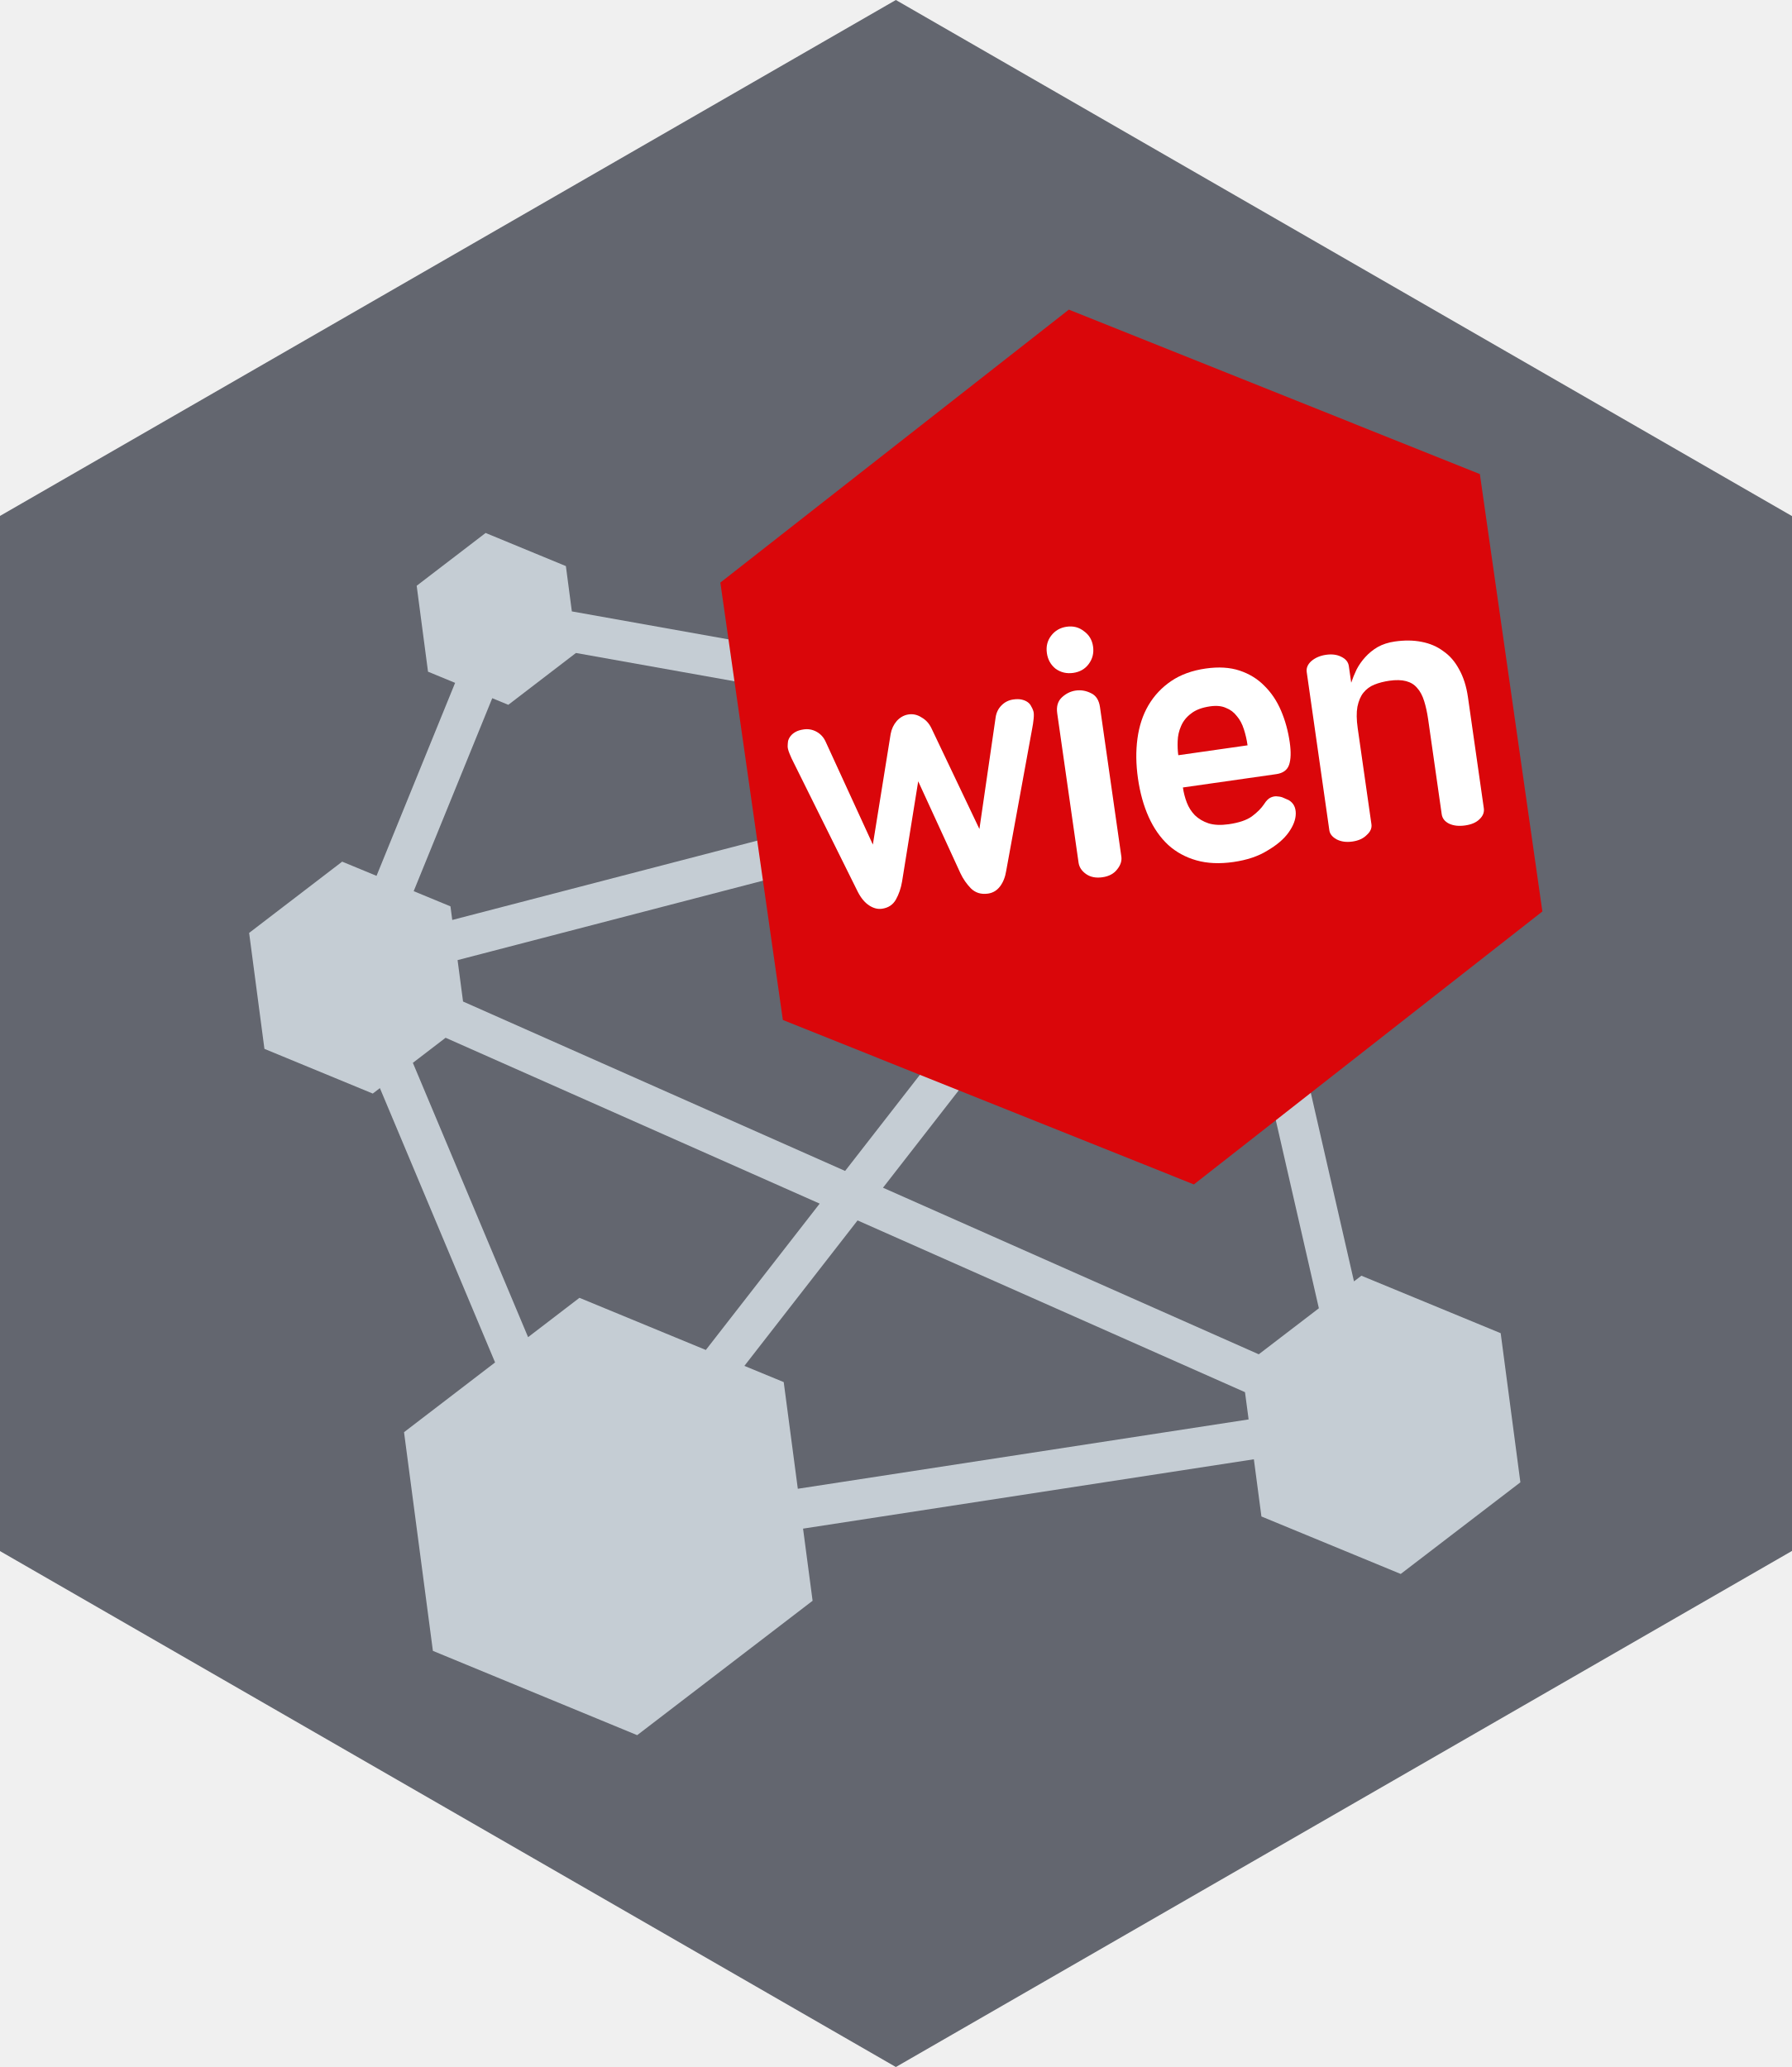
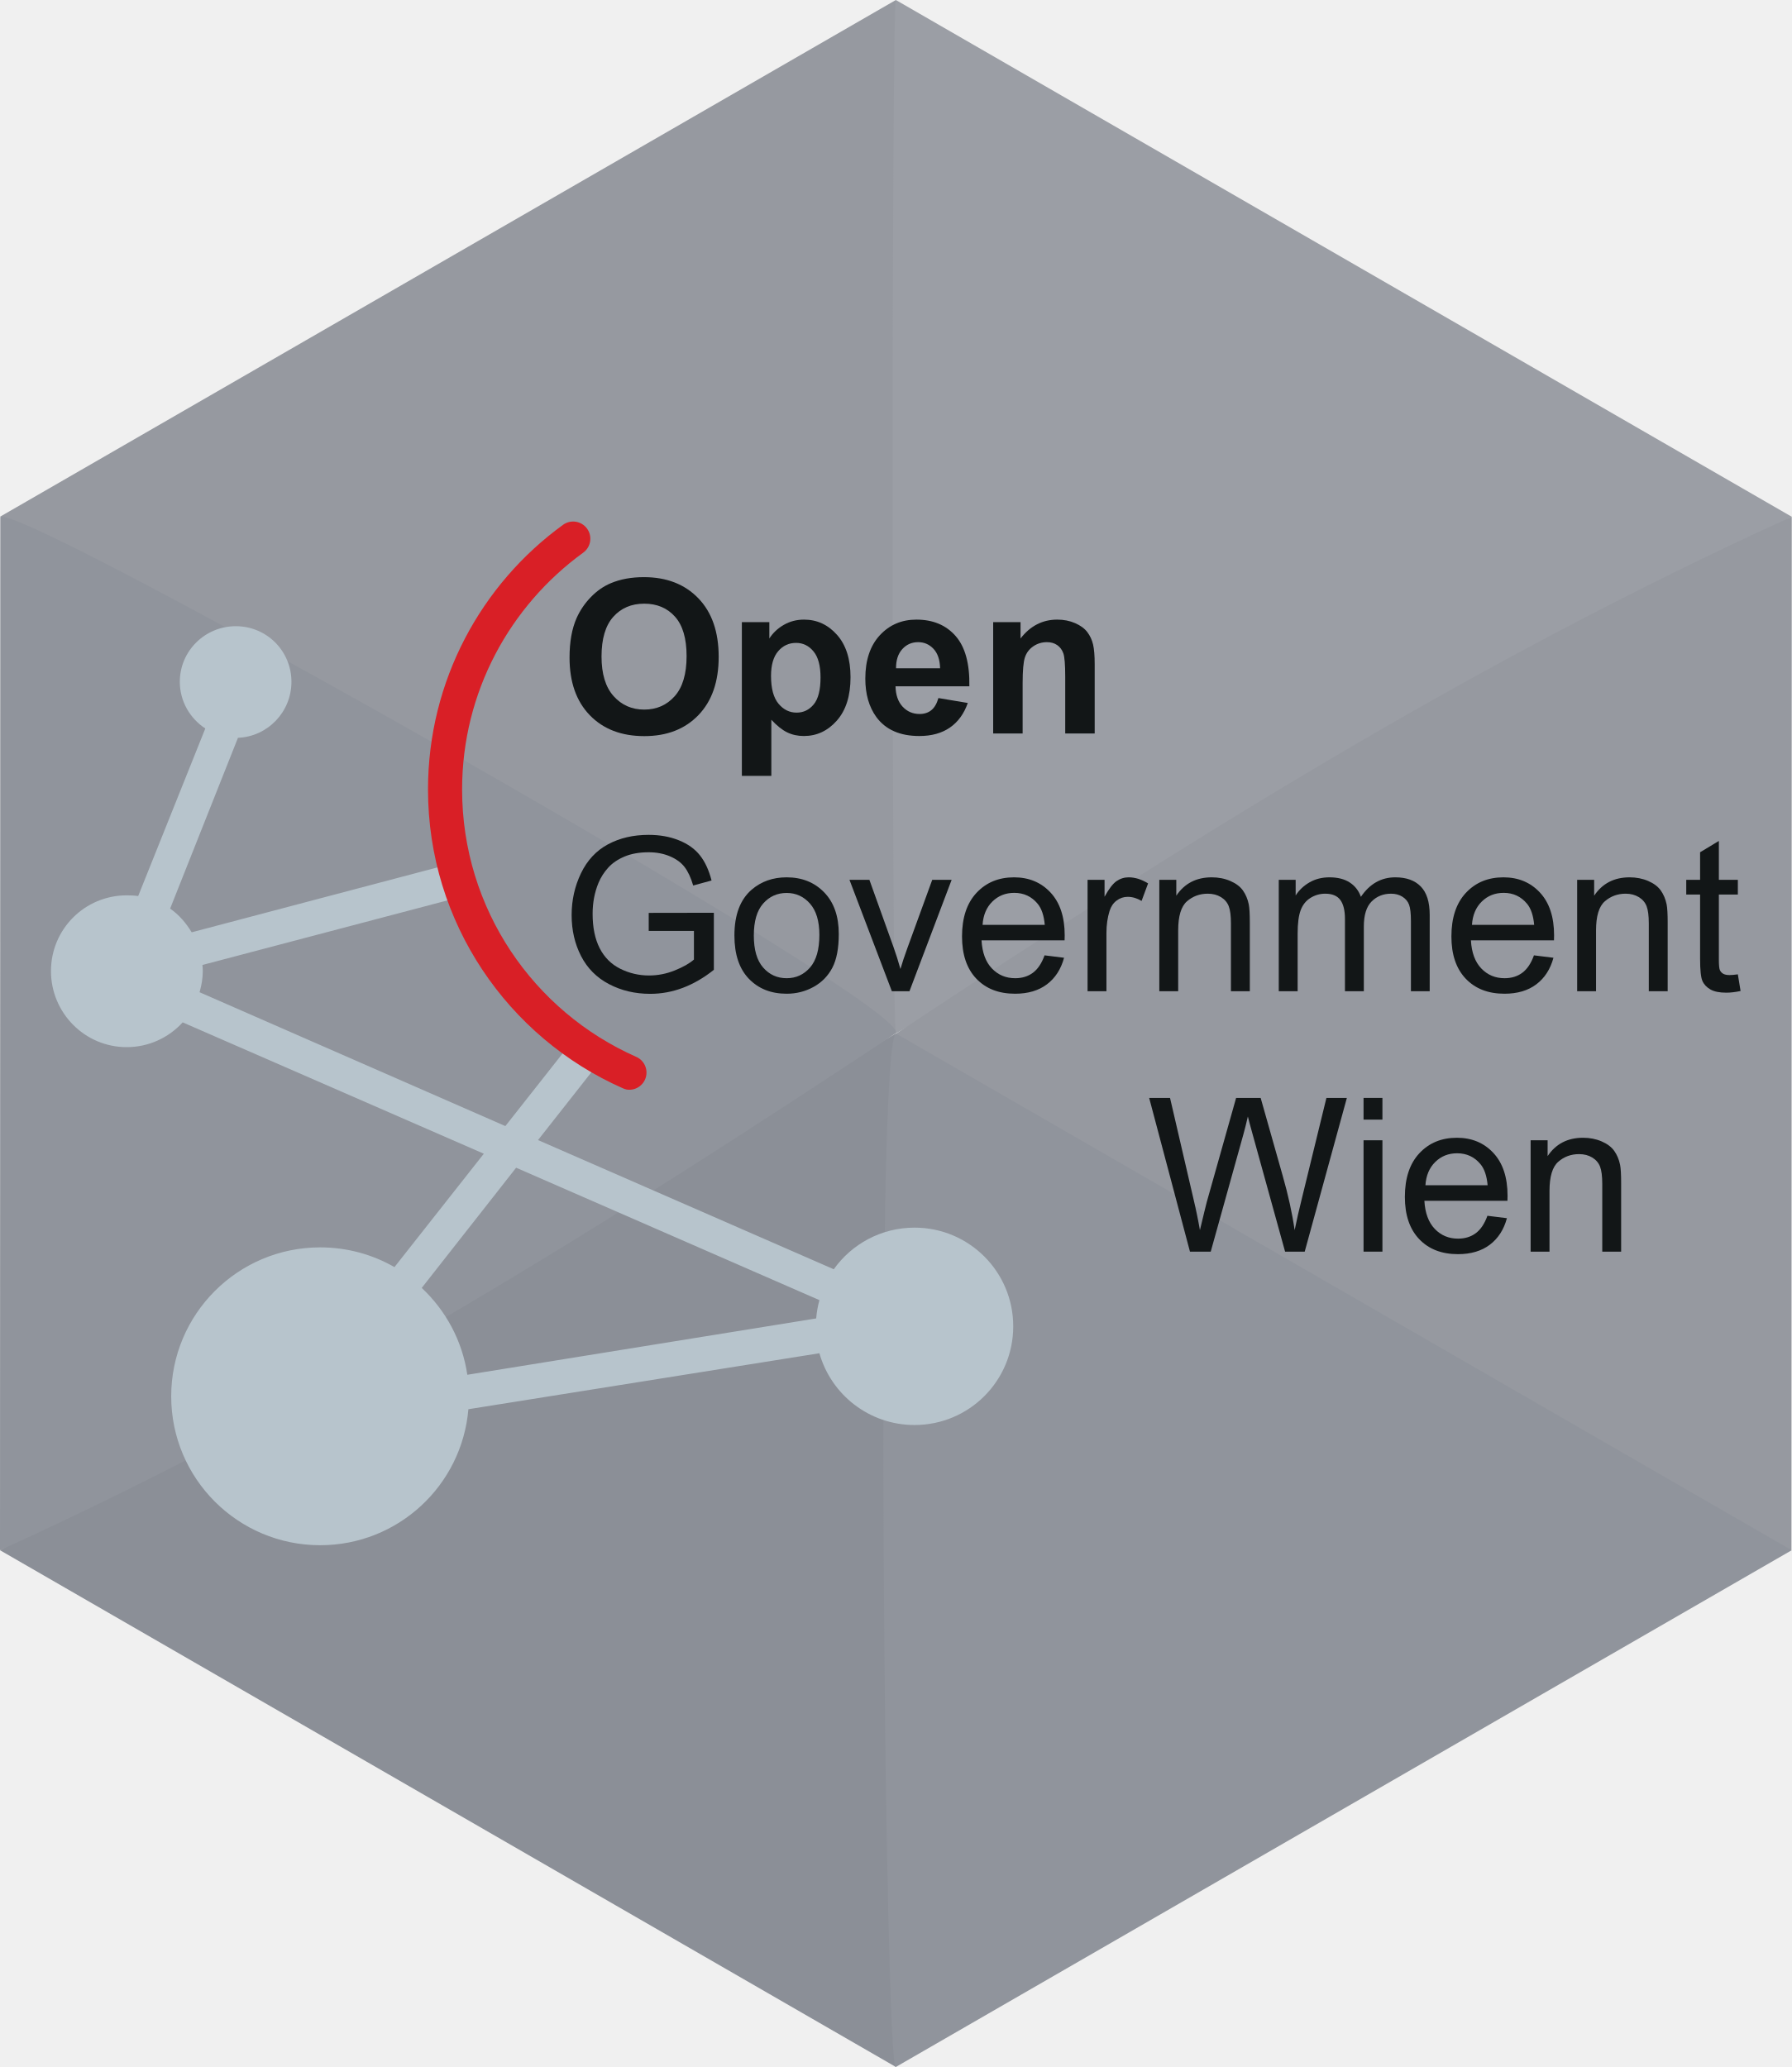
<svg xmlns="http://www.w3.org/2000/svg" id="svg2" version="1.1" width="156" height="180" xml:space="preserve">
  <defs id="defs6">
    <clipPath clipPathUnits="userSpaceOnUse" id="clipPath24">
      <path d="m 0,198.425 198.425,0 L 198.425,0 0,0 0,198.425 z" id="path26" />
    </clipPath>
    <clipPath id="clipPath24-6" clipPathUnits="userSpaceOnUse">
      <path id="path26-8" d="m 19.842,82.579 411.315,0 0,324.902 -411.315,0 0,-324.902 z" />
    </clipPath>
+     <clipPath id="clipPath48" clipPathUnits="userSpaceOnUse">
+       <path id="path50" d="m 0.06,253.555 418.386,0 0,-253.555 -418.386,0 0,253.555 z" />
+     </clipPath>
+     <clipPath clipPathUnits="userSpaceOnUse" id="clipPath24-67">
+       <path d="m 0,198.425 198.425,0 L 198.425,0 0,0 0,198.425 z" id="path26-9" />
+     </clipPath>
+     <clipPath clipPathUnits="userSpaceOnUse" id="clipPath24-6-1">
+       <path d="m 19.842,82.579 411.315,0 0,324.902 -411.315,0 0,-324.902 z" id="path26-8-2" />
+     </clipPath>
+     <clipPath id="clipPath24-1" clipPathUnits="userSpaceOnUse">
+       <path id="path26-3" d="m 0,198.425 198.425,0 L 198.425,0 0,0 0,198.425 z" />
+     </clipPath>
+     <clipPath id="clipPath24-9" clipPathUnits="userSpaceOnUse">
+       <path id="path26-1" d="m 0,198.425 198.425,0 L 198.425,0 0,0 0,198.425 z" />
+     </clipPath>
+     <clipPath id="clipPath24-17" clipPathUnits="userSpaceOnUse">
+       <path id="path26-4" d="m 0,198.425 198.425,0 L 198.425,0 0,0 0,198.425 z" />
+     </clipPath>
  </defs>
  <g id="g10" transform="matrix(1.25,0,0,-1.25,0,180)">
-     <g id="g4189">
-       <path d="m 124.9,35.999 -62.5,-36 -62.5,36 0,72.001 62.5,36 62.5,-36 0,-72.001 z" style="fill:#63666f;fill-opacity:1;fill-rule:nonzero;stroke:none" id="path14" />
-       <g id="g4179">
-         <path style="fill:#c5cdd4;fill-opacity:1;fill-rule:nonzero;stroke:none" d="M 42.281 46.412 L 36.279 51.01 L 37.266 58.492 L 39.625 59.465 L 32.783 76.271 L 29.791 75.035 L 21.691 81.24 L 23.023 91.338 L 32.455 95.23 L 33.076 94.756 L 43.105 118.645 L 35.178 124.719 L 37.691 143.762 L 55.477 151.102 L 70.75 139.4 L 69.92 133.117 L 109.17 127.078 L 109.828 132.059 L 121.957 137.064 L 132.375 129.084 L 130.66 116.098 L 118.531 111.092 L 117.887 111.586 L 107.119 64.562 A 1.75 1.75 0 0 0 105.721 63.232 L 49.789 53.242 L 49.27 49.297 L 42.281 46.412 z M 50.146 56.863 L 96.756 65.186 L 39.377 80.113 L 39.221 78.928 L 36.018 77.605 L 42.859 60.801 L 44.256 61.377 L 50.146 56.863 z M 100.043 67.945 L 73.582 101.969 L 40.316 87.215 L 39.84 83.609 L 100.043 67.945 z M 104.344 68.121 L 114.83 113.928 L 109.596 117.936 L 76.879 103.43 L 104.344 68.121 z M 38.797 90.371 L 71.367 104.814 L 61.455 117.559 L 50.451 113.018 L 45.979 116.443 L 35.947 92.555 L 38.797 90.371 z M 74.666 106.277 L 108.398 121.234 L 108.713 123.607 L 69.463 129.646 L 68.236 120.357 L 64.812 118.945 L 74.666 106.277 z " transform="matrix(0.8,0,0,-0.8,0,144)" id="path4166" />
-         <g id="g4158" transform="matrix(0.4232247,0.06047055,-0.06047055,0.4232247,56.74833,57.71168)">
-           <path id="path4143" style="fill:#da060a;fill-opacity:1;fill-rule:nonzero;stroke:none" d="M 124.9,36 62.4,-4.995e-4 -0.1,36 l 0,72.001 62.5,36 62.5,-36 0,-72.001 z" />
-           <g id="text4145" style="font-style:normal;font-weight:normal;font-size:32px;line-height:125%;font-family:sans-serif;letter-spacing:0px;word-spacing:0px;fill:#ffffff;fill-opacity:1;stroke:none;stroke-width:1px;stroke-linecap:butt;stroke-linejoin:miter;stroke-opacity:1" transform="matrix(1.746159,0,0,-1.746159,40.94101,-15.27385)">
-             <path id="path4150" style="font-style:normal;font-variant:normal;font-weight:normal;font-stretch:normal;font-family:'Yuanti SC';-inkscape-font-specification:'Yuanti SC'" d="m -12.876,-44.38 3.104,-9.984 q 0.224,-0.672 0.736,-1.12 0.544,-0.448 1.184,-0.448 0.64,0 1.152,0.448 0.544,0.416 0.768,1.12 l 3.104,9.952 2.976,-10.112 q 0.192,-0.64 0.704,-1.024 0.512,-0.384 1.152,-0.384 0.48,0 0.8,0.128 0.32,0.128 0.512,0.32 0.192,0.192 0.256,0.416 0.096,0.224 0.128,0.416 0.064,0.256 -0.064,0.768 -0.128,0.512 -0.256,0.864 l -4.288,12.832 q -0.256,0.832 -0.768,1.344 -0.512,0.512 -1.216,0.512 -0.96,0 -1.504,-0.704 -0.512,-0.704 -0.768,-1.536 l -2.688,-9.056 -2.816,9.056 q -0.288,0.896 -0.8,1.568 -0.512,0.672 -1.408,0.672 -0.608,0 -1.152,-0.48 -0.544,-0.48 -0.864,-1.408 l -4.224,-12.8 q -0.128,-0.352 -0.256,-0.864 -0.128,-0.512 -0.064,-0.768 0.032,-0.192 0.096,-0.416 0.096,-0.224 0.288,-0.416 0.192,-0.192 0.512,-0.32 0.32,-0.128 0.8,-0.128 0.64,0 1.152,0.384 0.512,0.384 0.704,1.024 l 3.008,10.144 z" />
-             <path id="path4152" style="font-style:normal;font-variant:normal;font-weight:normal;font-stretch:normal;font-family:'Yuanti SC';-inkscape-font-specification:'Yuanti SC'" d="m 9.918,-39.996 q 0,0.608 -0.544,1.12 -0.544,0.544 -1.472,0.544 -0.928,0 -1.472,-0.512 -0.544,-0.512 -0.544,-1.152 l 0,-14.08 q 0,-0.96 0.64,-1.408 0.64,-0.448 1.376,-0.448 0.736,0 1.376,0.448 0.64,0.416 0.64,1.408 l 0,14.08 z m -4.192,-19.776 q 0,-0.928 0.608,-1.536 0.64,-0.64 1.568,-0.64 0.928,0 1.536,0.64 0.64,0.608 0.64,1.536 0,0.928 -0.64,1.568 -0.608,0.608 -1.536,0.608 -0.928,0 -1.568,-0.608 -0.608,-0.64 -0.608,-1.568 z" />
-             <path id="path4154" style="font-style:normal;font-variant:normal;font-weight:normal;font-stretch:normal;font-family:'Yuanti SC';-inkscape-font-specification:'Yuanti SC'" d="m 23.044,-48.604 q 0,-0.8 -0.128,-1.536 -0.128,-0.768 -0.48,-1.312 -0.32,-0.576 -0.896,-0.896 -0.544,-0.352 -1.44,-0.352 -1.152,0 -1.856,0.416 -0.704,0.384 -1.088,1.024 -0.384,0.608 -0.512,1.344 -0.128,0.704 -0.128,1.312 l 6.528,0 z m -2.848,10.592 q -1.952,0 -3.392,-0.64 -1.44,-0.64 -2.4,-1.792 -0.96,-1.184 -1.44,-2.848 -0.48,-1.664 -0.48,-3.712 0,-1.984 0.48,-3.68 0.48,-1.696 1.44,-2.912 0.992,-1.248 2.432,-1.952 1.44,-0.704 3.36,-0.704 1.824,0 3.104,0.64 1.28,0.64 2.08,1.728 0.832,1.088 1.216,2.528 0.384,1.44 0.384,3.04 0,1.344 -0.352,2.048 -0.352,0.704 -1.312,0.704 l -8.8,0 q 0,0.736 0.16,1.44 0.16,0.704 0.576,1.28 0.448,0.576 1.152,0.928 0.736,0.352 1.856,0.352 1.44,0 2.24,-0.416 0.832,-0.448 1.312,-0.992 0.352,-0.416 0.704,-0.512 0.352,-0.096 0.64,0 0.32,0.064 0.544,0.224 0.256,0.16 0.416,0.256 0.608,0.48 0.48,1.344 -0.128,0.832 -0.928,1.664 -0.768,0.8 -2.176,1.376 -1.376,0.608 -3.296,0.608 z" />
-             <path id="path4156" style="font-style:normal;font-variant:normal;font-weight:normal;font-stretch:normal;font-family:'Yuanti SC';-inkscape-font-specification:'Yuanti SC'" d="m 40.068,-48.572 q 0,-1.024 -0.128,-1.792 -0.128,-0.8 -0.48,-1.312 -0.32,-0.512 -0.928,-0.768 -0.608,-0.256 -1.536,-0.256 -0.768,0 -1.44,0.16 -0.64,0.16 -1.12,0.608 -0.448,0.416 -0.736,1.216 -0.256,0.768 -0.256,1.984 l 0,9.056 q 0,0.544 -0.576,0.928 -0.544,0.416 -1.408,0.416 -0.864,0 -1.44,-0.416 -0.544,-0.416 -0.544,-0.928 l 0,-14.912 q 0,-0.576 0.576,-0.96 0.608,-0.384 1.44,-0.384 0.832,0 1.376,0.384 0.576,0.384 0.576,0.96 l 0,1.568 q 0.288,-0.576 0.672,-1.152 0.416,-0.576 0.96,-1.024 0.576,-0.48 1.28,-0.768 0.736,-0.288 1.664,-0.288 1.376,0 2.464,0.384 1.12,0.384 1.888,1.152 0.8,0.736 1.216,1.888 0.448,1.152 0.448,2.688 l 0,10.464 q 0,0.576 -0.544,0.96 -0.512,0.384 -1.408,0.384 -0.896,0 -1.472,-0.384 -0.544,-0.384 -0.544,-0.96 l 0,-8.896 z" />
-           </g>
-         </g>
+     <g id="g4297">
+       <path d="M 62.4,72.002 0,108.001 l 0,0 L 62.4,144 c 0,0 0.029,-71.998 0,-71.998 z" style="fill:#9699a0;fill-opacity:1;fill-rule:nonzero;stroke:none" id="path3176" />
+       <path id="path3178" style="fill:#9b9ea5;fill-opacity:1;fill-rule:nonzero;stroke:none" d="m 62.4,72.002 62.4,35.999 0,0 -62.4,35.999 c -0.301,0 -0.299,-71.998 0,-71.998 z" />
+       <path id="path2988" style="fill:#8b8f97;fill-opacity:1;fill-rule:nonzero;stroke:none" d="M 62.4,0.003 0,36.002 l 0,0 62.4,35.999 c 0,0 0.029,-71.998 0,-71.998 z" />
+       <path id="path3180" style="fill:#90949c;fill-opacity:1;fill-rule:nonzero;stroke:none" d="M 62.377,72.007 C 42.644,58.946 22.552,46.245 0,36.002 l 0,0 0.023,71.969 c 1.201,1.2 64.01,-34.298 62.354,-35.964 z" />
+       <path d="m 62.423,71.996 c 19.732,13.061 39.825,25.762 62.377,36.004 l 0,0 -0.023,-71.969 c -1.201,-1.2 -64.01,34.298 -62.354,35.964 z" style="fill:#9699a0;fill-opacity:1;fill-rule:nonzero;stroke:none" id="path3182" />
+       <path d="m 62.4,0.003 62.4,35.999 0,0 -62.4,35.999 c -1.499,-1.124 -0.756,-72.544 0,-71.998 z" style="fill:#90949c;fill-opacity:1;fill-rule:nonzero;stroke:none" id="path3174" />
+     </g>
+     <path style="font-size:medium;font-style:normal;font-variant:normal;font-weight:normal;font-stretch:normal;text-indent:0;text-align:start;text-decoration:none;line-height:normal;letter-spacing:normal;word-spacing:normal;text-transform:none;direction:ltr;block-progression:tb;writing-mode:lr-tb;text-anchor:start;baseline-shift:baseline;color:#000000;fill:#b7c4cc;fill-opacity:1;stroke:none;stroke-width:2.394;marker:none;visibility:visible;display:inline;overflow:visible;enable-background:accumulate;font-family:Sans;-inkscape-font-specification:Sans" d="M 20.531 54.531 C 17.846 54.531 15.656 56.689 15.656 59.375 C 15.656 61.077 16.549 62.569 17.875 63.438 L 12.031 78.031 C 11.709 77.983 11.367 77.969 11.031 77.969 C 7.383 77.969 4.438 80.913 4.438 84.562 C 4.438 88.211 7.383 91.188 11.031 91.188 C 12.963 91.188 14.698 90.352 15.906 89.031 L 42.125 100.469 L 34.344 110.344 C 32.441 109.248 30.228 108.625 27.875 108.625 C 20.713 108.625 14.906 114.433 14.906 121.594 C 14.906 128.755 20.713 134.562 27.875 134.562 C 34.662 134.562 40.217 129.359 40.781 122.719 L 71.344 117.844 C 72.365 121.455 75.688 124.094 79.625 124.094 C 84.377 124.094 88.219 120.251 88.219 115.5 C 88.219 110.749 84.377 106.906 79.625 106.906 C 76.728 106.906 74.153 108.336 72.594 110.531 L 46.844 99.281 L 52.156 92.531 L 49.812 90.688 L 44 98.062 L 17.375 86.406 C 17.544 85.822 17.656 85.201 17.656 84.562 C 17.656 84.378 17.64 84.212 17.625 84.031 L 39.562 78.25 L 38.812 75.344 L 16.688 81.188 C 16.201 80.38 15.586 79.659 14.812 79.125 L 20.719 64.25 C 23.312 64.145 25.375 61.992 25.375 59.375 C 25.375 56.689 23.217 54.531 20.531 54.531 z M 44.938 101.688 L 71.344 113.219 C 71.204 113.73 71.106 114.268 71.062 114.812 L 40.688 119.719 C 40.253 116.751 38.807 114.114 36.719 112.156 L 44.938 101.688 z " transform="matrix(0.8,0,0,-0.8,0,144)" id="path14-0" />
+     <path style="font-size:medium;font-style:normal;font-variant:normal;font-weight:normal;font-stretch:normal;text-indent:0;text-align:start;text-decoration:none;line-height:normal;letter-spacing:normal;word-spacing:normal;text-transform:none;direction:ltr;block-progression:tb;writing-mode:lr-tb;text-anchor:start;baseline-shift:baseline;color:#000000;fill:#d91f26;fill-opacity:1;stroke:none;stroke-width:2.394;marker:none;visibility:visible;display:inline;overflow:visible;enable-background:accumulate;font-family:Sans;-inkscape-font-specification:Sans" d="M 43.656,68.094 A 1.197,1.197 0 0 0 43.375,68.188 C 35.388,71.718 29.812,79.719 29.812,89 c 0,7.568 3.709,14.306 9.406,18.438 A 1.197,1.197 0 1 0 40.625,105.5 c -5.099,-3.698 -8.438,-9.713 -8.438,-16.5 0,-8.324 4.983,-15.468 12.125,-18.625 a 1.197,1.197 0 0 0 -0.656,-2.281 z" id="path38" />
+     <g id="g4422">
+       <g transform="matrix(0.2812579,0,0,0.2812579,41.89855,98.26239)" id="g60">
+         <path id="path62" style="fill:#121617;fill-opacity:1;fill-rule:nonzero;stroke:none" d="m 0,0 c 0,-4.312 0.996,-7.581 2.988,-9.806 1.991,-2.225 4.519,-3.337 7.584,-3.337 3.065,0 5.58,1.104 7.546,3.311 1.965,2.208 2.948,5.52 2.948,9.936 0,4.364 -0.957,7.619 -2.87,9.767 -1.914,2.147 -4.455,3.22 -7.624,3.22 C 7.403,13.091 4.849,12.004 2.91,9.832 0.97,7.658 0,4.381 0,0 z m -7.922,-0.26 c 0,3.879 0.58,7.135 1.741,9.767 0.865,1.939 2.047,3.679 3.545,5.221 1.498,1.541 3.138,2.684 4.922,3.428 2.373,1.005 5.108,1.507 8.208,1.507 5.611,0 10.1,-1.741 13.468,-5.221 3.368,-3.481 5.052,-8.321 5.052,-14.52 0,-6.148 -1.671,-10.957 -5.013,-14.429 -3.342,-3.472 -7.81,-5.208 -13.403,-5.208 -5.662,0 -10.165,1.728 -13.507,5.182 -3.342,3.455 -5.013,8.212 -5.013,14.273" />
+       </g>
+       <g transform="matrix(0.2812579,0,0,0.2812579,53.70463,96.91094)" id="g64">
+         <path id="path66" style="fill:#121617;fill-opacity:1;fill-rule:nonzero;stroke:none" d="m 0,0 c 0,-3.1 0.614,-5.39 1.844,-6.871 1.229,-1.48 2.727,-2.22 4.494,-2.22 1.697,0 3.108,0.679 4.234,2.039 1.125,1.359 1.688,3.588 1.688,6.688 0,2.892 -0.58,5.039 -1.741,6.442 C 9.359,7.481 7.922,8.182 6.208,8.182 4.424,8.182 2.943,7.494 1.766,6.117 0.588,4.74 0,2.701 0,0 z m -7.221,13.325 6.805,0 0,-4.052 c 0.883,1.385 2.078,2.511 3.585,3.376 1.506,0.866 3.177,1.299 5.013,1.299 3.203,0 5.922,-1.256 8.156,-3.766 2.234,-2.511 3.351,-6.009 3.351,-10.494 0,-4.606 -1.126,-8.186 -3.377,-10.74 -2.252,-2.555 -4.979,-3.832 -8.182,-3.832 -1.524,0 -2.905,0.303 -4.143,0.909 -1.239,0.606 -2.541,1.645 -3.909,3.118 l 0,-13.897 -7.299,0 0,38.079" />
+       </g>
+       <g transform="matrix(0.2812579,0,0,0.2812579,65.48118,97.44421)" id="g68">
+         <path id="path70" style="fill:#121617;fill-opacity:1;fill-rule:nonzero;stroke:none" d="m 0,0 c -0.053,2.112 -0.598,3.718 -1.637,4.818 -1.039,1.1 -2.303,1.65 -3.792,1.65 -1.593,0 -2.909,-0.581 -3.948,-1.741 C -10.416,3.567 -10.927,1.991 -10.91,0 L 0,0 z m -0.416,-7.377 7.272,-1.221 c -0.934,-2.667 -2.411,-4.697 -4.428,-6.091 -2.017,-1.394 -4.541,-2.091 -7.572,-2.091 -4.796,0 -8.346,1.568 -10.649,4.702 -1.818,2.511 -2.727,5.679 -2.727,9.507 0,4.571 1.195,8.151 3.584,10.74 2.39,2.589 5.412,3.883 9.065,3.883 4.104,0 7.343,-1.355 9.715,-4.065 2.372,-2.71 3.507,-6.862 3.402,-12.455 l -18.286,0 c 0.053,-2.164 0.641,-3.848 1.767,-5.052 1.125,-1.204 2.528,-1.805 4.208,-1.805 1.142,0 2.103,0.312 2.882,0.935 0.78,0.623 1.369,1.628 1.767,3.013" />
+       </g>
+       <g transform="matrix(0.2812579,0,0,0.2812579,76.24942,92.9002)" id="g72">
+         <path id="path74" style="fill:#121617;fill-opacity:1;fill-rule:nonzero;stroke:none" d="m 0,0 -7.299,0 0,14.078 c 0,2.979 -0.156,4.905 -0.467,5.779 -0.312,0.875 -0.819,1.555 -1.52,2.039 -0.701,0.485 -1.546,0.728 -2.532,0.728 -1.265,0 -2.4,-0.347 -3.404,-1.039 -1.003,-0.693 -1.692,-1.61 -2.064,-2.753 -0.373,-1.143 -0.559,-3.256 -0.559,-6.338 l 0,-12.494 -7.298,0 0,27.585 6.779,0 0,-4.052 c 2.406,3.117 5.437,4.675 9.091,4.675 1.61,0 3.082,-0.29 4.416,-0.87 1.333,-0.58 2.342,-1.32 3.026,-2.22 0.684,-0.901 1.159,-1.923 1.428,-3.065 C -0.135,20.91 0,19.273 0,17.143 L 0,0" />
+       </g>
+       <g transform="matrix(0.2812579,0,0,0.2812579,45.18617,79.14669)" id="g76">
+         <path id="path78" style="fill:#121617;fill-opacity:1;fill-rule:nonzero;stroke:none" d="m 0,0 0,4.468 16.13,0.026 0,-14.131 c -2.476,-1.974 -5.03,-3.459 -7.662,-4.454 -2.633,-0.996 -5.334,-1.494 -8.104,-1.494 -3.741,0 -7.139,0.801 -10.195,2.403 -3.057,1.601 -5.364,3.917 -6.923,6.948 -1.558,3.03 -2.338,6.415 -2.338,10.156 0,3.705 0.775,7.164 2.325,10.377 1.55,3.212 3.78,5.597 6.689,7.156 2.909,1.559 6.26,2.338 10.052,2.338 2.753,0 5.243,-0.446 7.468,-1.338 2.225,-0.892 3.969,-2.134 5.234,-3.728 1.264,-1.593 2.225,-3.671 2.883,-6.234 l -4.546,-1.246 c -0.571,1.939 -1.281,3.463 -2.129,4.571 -0.849,1.108 -2.061,1.996 -3.637,2.663 -1.576,0.666 -3.325,1 -5.247,1 -2.303,0 -4.295,-0.351 -5.974,-1.052 -1.68,-0.702 -3.035,-1.624 -4.065,-2.767 -1.031,-1.142 -1.831,-2.398 -2.403,-3.766 -0.97,-2.355 -1.454,-4.909 -1.454,-7.662 0,-3.394 0.584,-6.234 1.753,-8.52 1.169,-2.286 2.87,-3.983 5.104,-5.091 2.234,-1.109 4.606,-1.663 7.117,-1.663 2.182,0 4.312,0.42 6.39,1.26 2.078,0.84 3.653,1.736 4.727,2.689 L 11.195,0 0,0" />
+       </g>
+       <g transform="matrix(0.2812579,0,0,0.2812579,52.50647,78.82522)" id="g80">
+         <path id="path82" style="fill:#121617;fill-opacity:1;fill-rule:nonzero;stroke:none" d="m 0,0 c 0,-3.532 0.77,-6.178 2.312,-7.935 1.541,-1.758 3.48,-2.637 5.818,-2.637 2.32,0 4.251,0.883 5.793,2.649 1.541,1.767 2.311,4.459 2.311,8.079 0,3.411 -0.775,5.996 -2.325,7.753 C 12.36,9.666 10.433,10.546 8.13,10.546 5.792,10.546 3.853,9.671 2.312,7.922 0.77,6.173 0,3.533 0,0 z m -4.806,0 c 0,5.108 1.42,8.892 4.261,11.351 2.372,2.043 5.263,3.065 8.675,3.065 3.793,0 6.892,-1.243 9.299,-3.728 2.407,-2.485 3.611,-5.918 3.611,-10.299 0,-3.549 -0.533,-6.342 -1.598,-8.377 -1.065,-2.034 -2.615,-3.614 -4.649,-4.74 -2.036,-1.125 -4.256,-1.688 -6.663,-1.688 -3.862,0 -6.983,1.238 -9.364,3.714 C -3.615,-8.226 -4.806,-4.658 -4.806,0" />
+       </g>
+       <g transform="matrix(0.2812579,0,0,0.2812579,62.12043,74.94582)" id="g84">
+         <path id="path86" style="fill:#121617;fill-opacity:1;fill-rule:nonzero;stroke:none" d="m 0,0 -10.493,27.585 4.935,0 5.922,-16.519 C 1.005,9.282 1.594,7.429 2.13,5.507 2.546,6.962 3.126,8.71 3.871,10.754 l 6.13,16.831 4.804,0 L 4.364,0 0,0" />
+       </g>
+       <g transform="matrix(0.2812579,0,0,0.2812579,68.44002,79.57027)" id="g88">
+         <path id="path90" style="fill:#121617;fill-opacity:1;fill-rule:nonzero;stroke:none" d="M 0,0 15.402,0 C 15.194,2.32 14.605,4.061 13.636,5.221 12.146,7.022 10.215,7.922 7.843,7.922 5.696,7.922 3.891,7.204 2.428,5.767 0.964,4.329 0.155,2.407 0,0 z m 15.35,-7.558 4.831,-0.598 c -0.762,-2.822 -2.173,-5.013 -4.233,-6.571 -2.062,-1.559 -4.694,-2.338 -7.897,-2.338 -4.035,0 -7.233,1.242 -9.597,3.727 -2.364,2.485 -3.545,5.97 -3.545,10.455 0,4.64 1.194,8.242 3.584,10.805 2.389,2.563 5.489,3.845 9.299,3.845 3.688,0 6.701,-1.256 9.039,-3.767 2.337,-2.511 3.506,-6.044 3.506,-10.597 0,-0.277 -0.008,-0.693 -0.026,-1.247 l -20.571,0 c 0.173,-3.03 1.03,-5.351 2.571,-6.961 1.541,-1.611 3.463,-2.416 5.767,-2.416 1.714,0 3.176,0.45 4.389,1.351 1.212,0.9 2.173,2.337 2.883,4.312" />
+       </g>
+       <g transform="matrix(0.2812579,0,0,0.2812579,75.753,74.94582)" id="g92">
+         <path id="path94" style="fill:#121617;fill-opacity:1;fill-rule:nonzero;stroke:none" d="m 0,0 0,27.585 4.207,0 0,-4.181 c 1.074,1.956 2.065,3.246 2.974,3.87 0.909,0.623 1.909,0.935 3,0.935 1.575,0 3.178,-0.503 4.806,-1.507 L 13.376,22.365 C 12.233,23.04 11.09,23.378 9.948,23.378 8.925,23.378 8.007,23.07 7.194,22.455 6.38,21.841 5.8,20.988 5.454,19.897 4.934,18.235 4.674,16.416 4.674,14.442 L 4.674,0 0,0" />
+       </g>
+       <g transform="matrix(0.2812579,0,0,0.2812579,80.74983,74.94582)" id="g96">
+         <path id="path98" style="fill:#121617;fill-opacity:1;fill-rule:nonzero;stroke:none" d="m 0,0 0,27.585 4.208,0 0,-3.922 c 2.026,3.03 4.952,4.546 8.779,4.546 1.663,0 3.191,-0.299 4.584,-0.896 1.395,-0.598 2.438,-1.382 3.13,-2.351 0.693,-0.97 1.178,-2.121 1.455,-3.455 0.173,-0.866 0.26,-2.381 0.26,-4.545 l 0,-16.962 -4.676,0 0,16.78 c 0,1.905 -0.181,3.329 -0.545,4.273 -0.364,0.943 -1.008,1.697 -1.935,2.26 -0.927,0.562 -2.013,0.843 -3.26,0.843 -1.991,0 -3.71,-0.632 -5.156,-1.896 C 5.399,20.996 4.675,18.598 4.675,15.066 L 4.675,0 0,0" />
+       </g>
+       <g transform="matrix(0.2812579,0,0,0.2812579,89.07085,74.94582)" id="g100">
+         <path id="path102" style="fill:#121617;fill-opacity:1;fill-rule:nonzero;stroke:none" d="m 0,0 0,27.585 4.182,0 0,-3.87 c 0.866,1.351 2.017,2.437 3.455,3.26 1.436,0.822 3.073,1.234 4.909,1.234 2.043,0 3.718,-0.425 5.025,-1.273 1.308,-0.849 2.23,-2.035 2.767,-3.558 2.182,3.22 5.021,4.831 8.52,4.831 2.736,0 4.839,-0.758 6.312,-2.273 1.472,-1.515 2.207,-3.849 2.207,-7 l 0,-18.936 -4.649,0 0,17.377 c 0,1.87 -0.152,3.217 -0.454,4.039 -0.304,0.823 -0.854,1.485 -1.65,1.988 -0.797,0.502 -1.731,0.752 -2.806,0.752 -1.939,0 -3.549,-0.645 -4.831,-1.935 -1.281,-1.29 -1.921,-3.355 -1.921,-6.194 l 0,-16.027 -4.676,0 0,17.923 c 0,2.078 -0.381,3.636 -1.143,4.675 -0.763,1.039 -2.009,1.558 -3.74,1.558 -1.316,0 -2.533,-0.346 -3.649,-1.038 C 6.74,22.425 5.931,21.412 5.429,20.079 4.926,18.745 4.675,16.823 4.675,14.312 L 4.675,0 0,0" />
+       </g>
+       <g transform="matrix(0.2812579,0,0,0.2812579,102.5276,79.57027)" id="g104">
+         <path id="path106" style="fill:#121617;fill-opacity:1;fill-rule:nonzero;stroke:none" d="M 0,0 15.403,0 C 15.195,2.32 14.606,4.061 13.637,5.221 12.147,7.022 10.217,7.922 7.845,7.922 5.697,7.922 3.891,7.204 2.429,5.767 0.965,4.329 0.156,2.407 0,0 z m 15.351,-7.558 4.831,-0.598 c -0.762,-2.822 -2.173,-5.013 -4.234,-6.571 -2.06,-1.559 -4.692,-2.338 -7.896,-2.338 -4.035,0 -7.234,1.242 -9.598,3.727 -2.363,2.485 -3.545,5.97 -3.545,10.455 0,4.64 1.194,8.242 3.584,10.805 2.39,2.563 5.489,3.845 9.3,3.845 3.687,0 6.701,-1.256 9.039,-3.767 2.337,-2.511 3.506,-6.044 3.506,-10.597 0,-0.277 -0.009,-0.693 -0.026,-1.247 l -20.572,0 c 0.173,-3.03 1.03,-5.351 2.571,-6.961 1.541,-1.611 3.464,-2.416 5.767,-2.416 1.715,0 3.178,0.45 4.39,1.351 1.211,0.9 2.172,2.337 2.883,4.312" />
+       </g>
+       <g transform="matrix(0.2812579,0,0,0.2812579,109.8552,74.94582)" id="g108">
+         <path id="path110" style="fill:#121617;fill-opacity:1;fill-rule:nonzero;stroke:none" d="m 0,0 0,27.585 4.208,0 0,-3.922 c 2.025,3.03 4.952,4.546 8.779,4.546 1.662,0 3.19,-0.299 4.584,-0.896 1.394,-0.598 2.437,-1.382 3.13,-2.351 0.692,-0.97 1.177,-2.121 1.455,-3.455 0.173,-0.866 0.26,-2.381 0.26,-4.545 l 0,-16.962 -4.676,0 0,16.78 c 0,1.905 -0.182,3.329 -0.545,4.273 -0.364,0.943 -1.009,1.697 -1.936,2.26 -0.926,0.562 -2.012,0.843 -3.259,0.843 -1.992,0 -3.71,-0.632 -5.157,-1.896 C 5.398,20.996 4.674,18.598 4.674,15.066 L 4.674,0 0,0" />
+       </g>
+       <g transform="matrix(0.2812579,0,0,0.2812579,121.0473,76.12205)" id="g112">
+         <path id="path114" style="fill:#121617;fill-opacity:1;fill-rule:nonzero;stroke:none" d="m 0,0 0.675,-4.13 c -1.315,-0.276 -2.493,-0.415 -3.532,-0.415 -1.697,0 -3.013,0.269 -3.948,0.805 -0.935,0.536 -1.594,1.242 -1.974,2.117 -0.382,0.874 -0.572,2.714 -0.572,5.519 l 0,15.871 -3.428,0 0,3.636 3.428,0 0,6.832 4.65,2.805 0,-9.637 4.701,0 0,-3.636 -4.701,0 0,-16.13 c 0,-1.334 0.081,-2.191 0.246,-2.572 0.165,-0.381 0.433,-0.684 0.806,-0.909 0.372,-0.225 0.904,-0.338 1.598,-0.338 0.519,0 1.203,0.061 2.051,0.182" />
+       </g>
+       <g transform="matrix(0.2812579,0,0,0.2812579,82.88542,56.80272)" id="g116">
+         <path id="path118" style="fill:#121617;fill-opacity:1;fill-rule:nonzero;stroke:none" d="m 0,0 -10.105,38.079 5.169,0 5.792,-24.961 c 0.624,-2.616 1.16,-5.212 1.611,-7.792 0.969,4.068 1.541,6.415 1.715,7.039 l 7.247,25.714 6.078,0 5.454,-19.273 c 1.368,-4.779 2.355,-9.272 2.962,-13.48 0.484,2.406 1.116,5.169 1.895,8.285 l 5.975,24.468 5.064,0 L 28.416,0 23.558,0 15.532,29.014 c -0.675,2.424 -1.073,3.913 -1.194,4.467 -0.399,-1.749 -0.771,-3.237 -1.117,-4.467 L 5.142,0 0,0" />
+       </g>
+       <g transform="matrix(0.2812579,0,0,0.2812579,94.97586,56.80272)" id="g120">
+         <path id="path122" style="fill:#121617;fill-opacity:1;fill-rule:nonzero;stroke:none" d="M 4.676,0 0,0 l 0,27.585 4.676,0 L 4.676,0 z M 0,0 z m 4.676,32.702 -4.676,0 0,5.377 4.676,0 0,-5.377 z" />
+       </g>
+       <g transform="matrix(0.2812579,0,0,0.2812579,99.28614,61.42744)" id="g124">
+         <path id="path126" style="fill:#121617;fill-opacity:1;fill-rule:nonzero;stroke:none" d="M 0,0 15.404,0 C 15.196,2.32 14.607,4.06 13.637,5.221 12.148,7.021 10.217,7.922 7.845,7.922 5.698,7.922 3.892,7.203 2.429,5.765 0.965,4.328 0.157,2.406 0,0 z m 15.352,-7.559 4.831,-0.597 c -0.763,-2.824 -2.174,-5.014 -4.234,-6.573 -2.061,-1.557 -4.693,-2.337 -7.897,-2.337 -4.034,0 -7.233,1.243 -9.598,3.727 -2.363,2.485 -3.544,5.97 -3.544,10.455 0,4.641 1.194,8.243 3.584,10.806 2.389,2.562 5.489,3.844 9.299,3.844 3.688,0 6.702,-1.255 9.039,-3.766 2.337,-2.511 3.506,-6.044 3.506,-10.598 0,-0.277 -0.009,-0.693 -0.025,-1.247 l -20.572,0 c 0.172,-3.03 1.03,-5.35 2.571,-6.961 1.541,-1.61 3.464,-2.416 5.767,-2.416 1.714,0 3.177,0.45 4.389,1.351 1.212,0.9 2.173,2.338 2.884,4.312" />
+       </g>
+       <g transform="matrix(0.2812579,0,0,0.2812579,106.6137,56.80272)" id="g128">
+         <path id="path130" style="fill:#121617;fill-opacity:1;fill-rule:nonzero;stroke:none" d="m 0,0 0,27.585 4.208,0 0,-3.921 c 2.026,3.03 4.952,4.545 8.779,4.545 1.663,0 3.191,-0.298 4.584,-0.896 1.395,-0.598 2.438,-1.381 3.13,-2.351 0.693,-0.969 1.178,-2.122 1.455,-3.455 0.173,-0.866 0.26,-2.381 0.26,-4.545 l 0,-16.962 -4.676,0 0,16.78 c 0,1.905 -0.181,3.329 -0.545,4.273 -0.364,0.944 -1.008,1.696 -1.935,2.26 -0.927,0.562 -2.013,0.844 -3.26,0.844 -1.991,0 -3.71,-0.632 -5.156,-1.896 C 5.399,20.997 4.675,18.598 4.675,15.066 L 4.675,0 0,0" />
      </g>
    </g>
  </g>
</svg>
